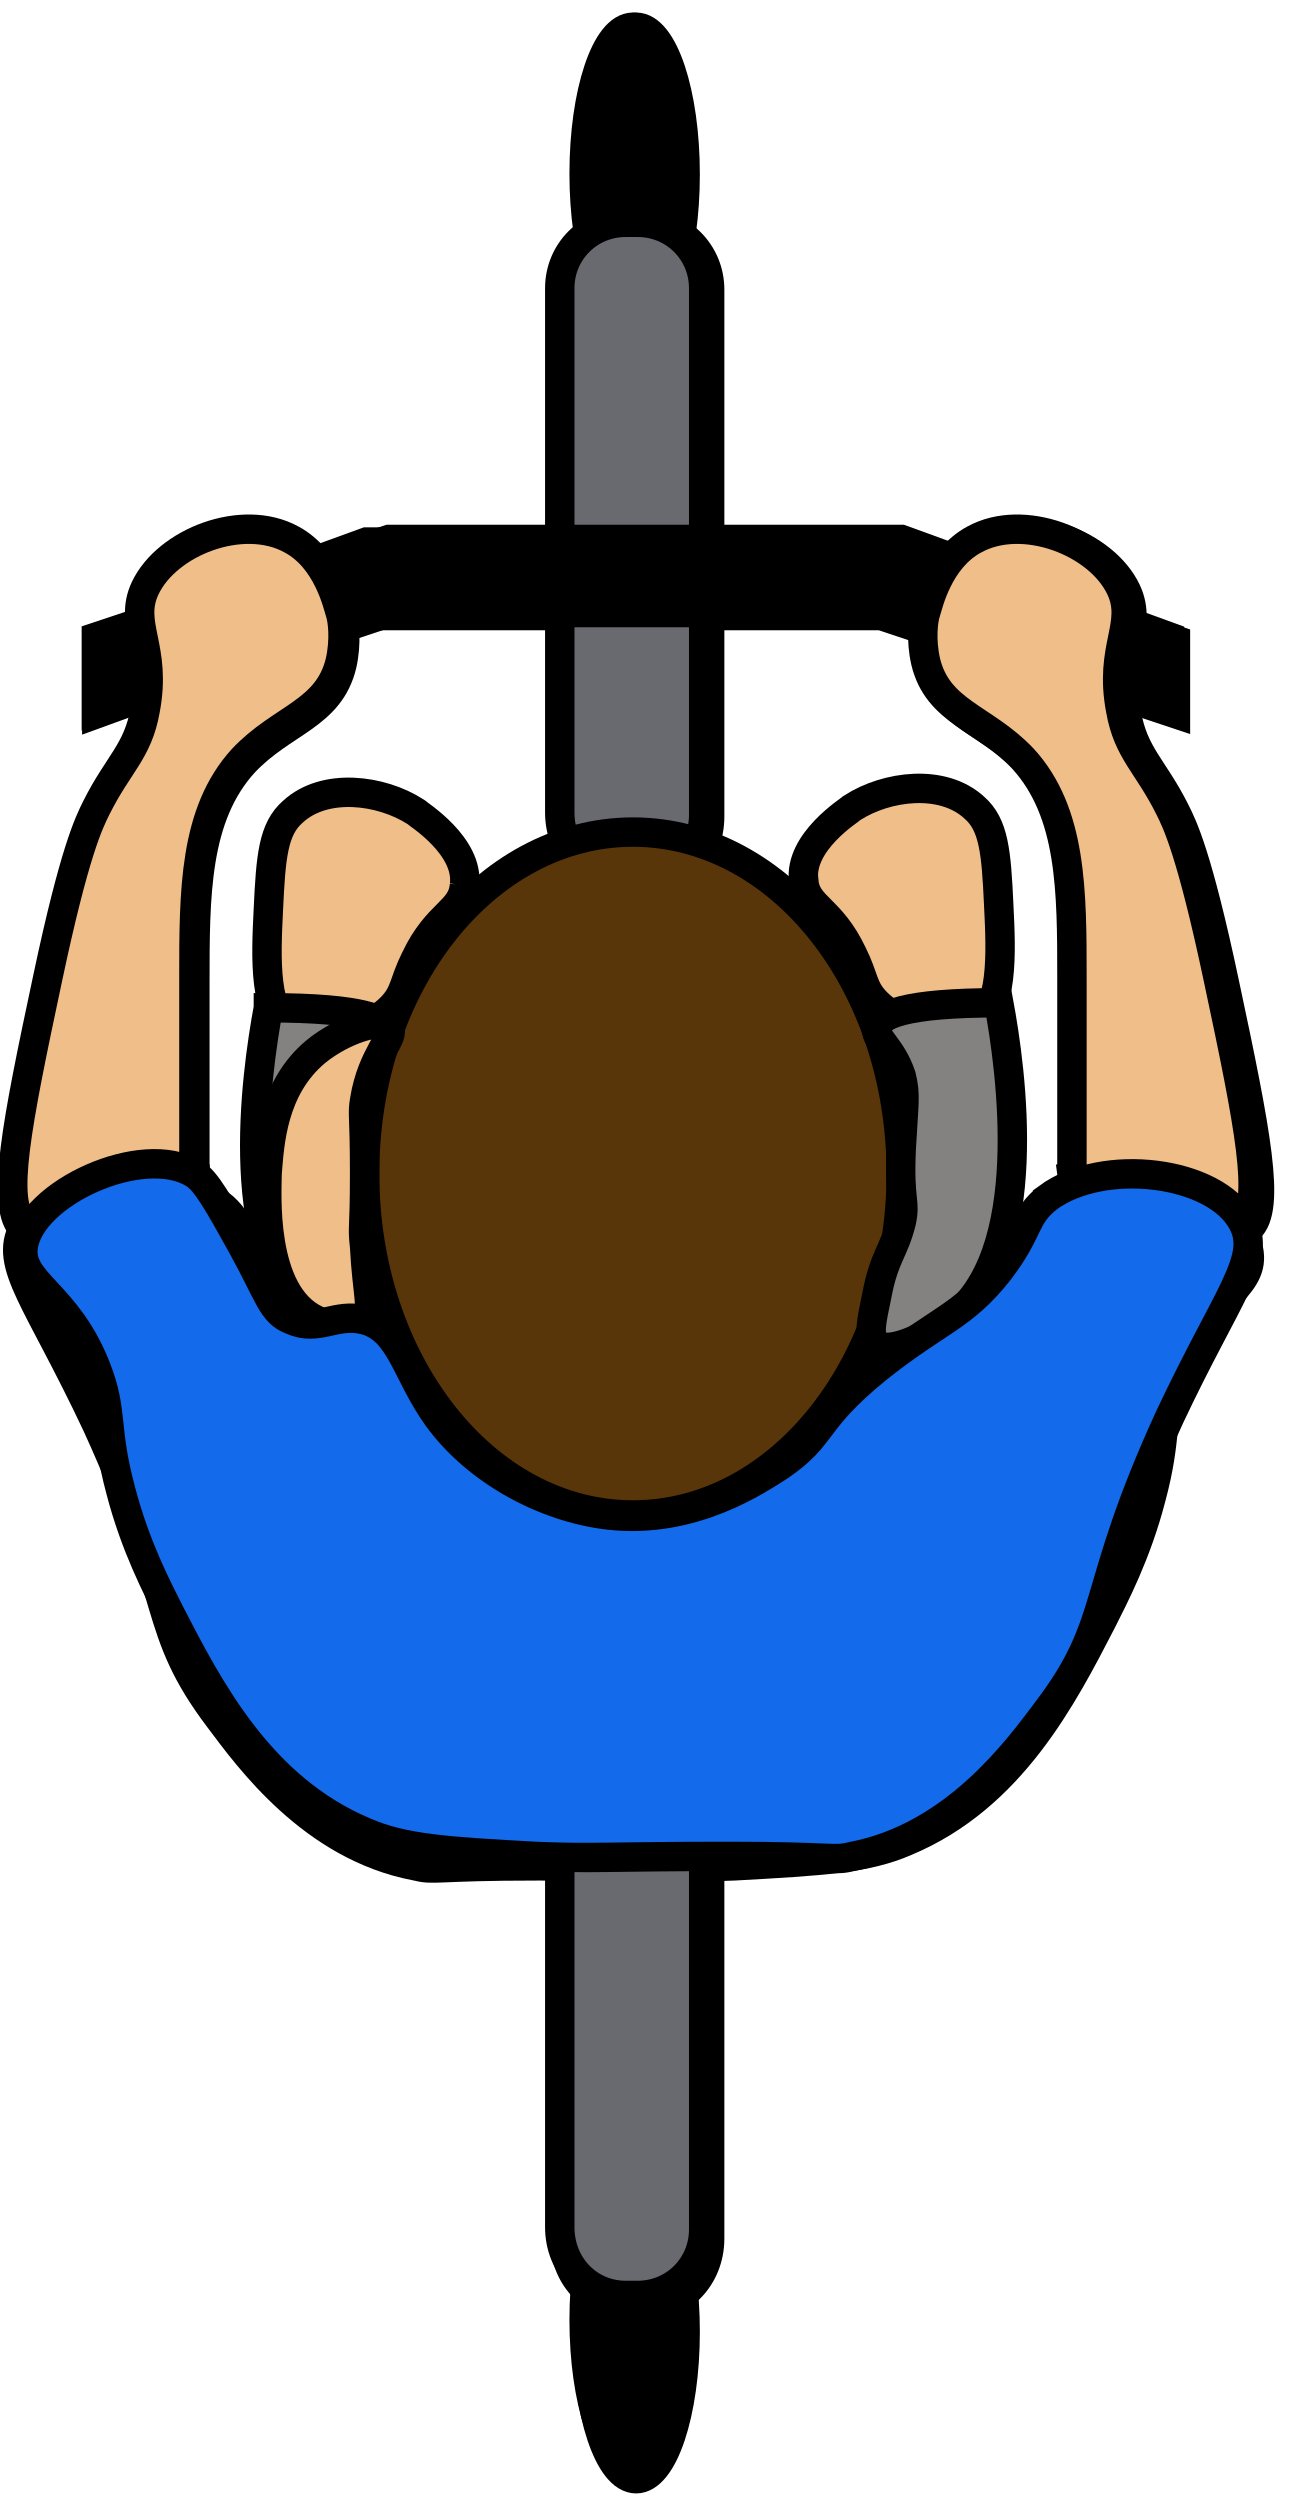
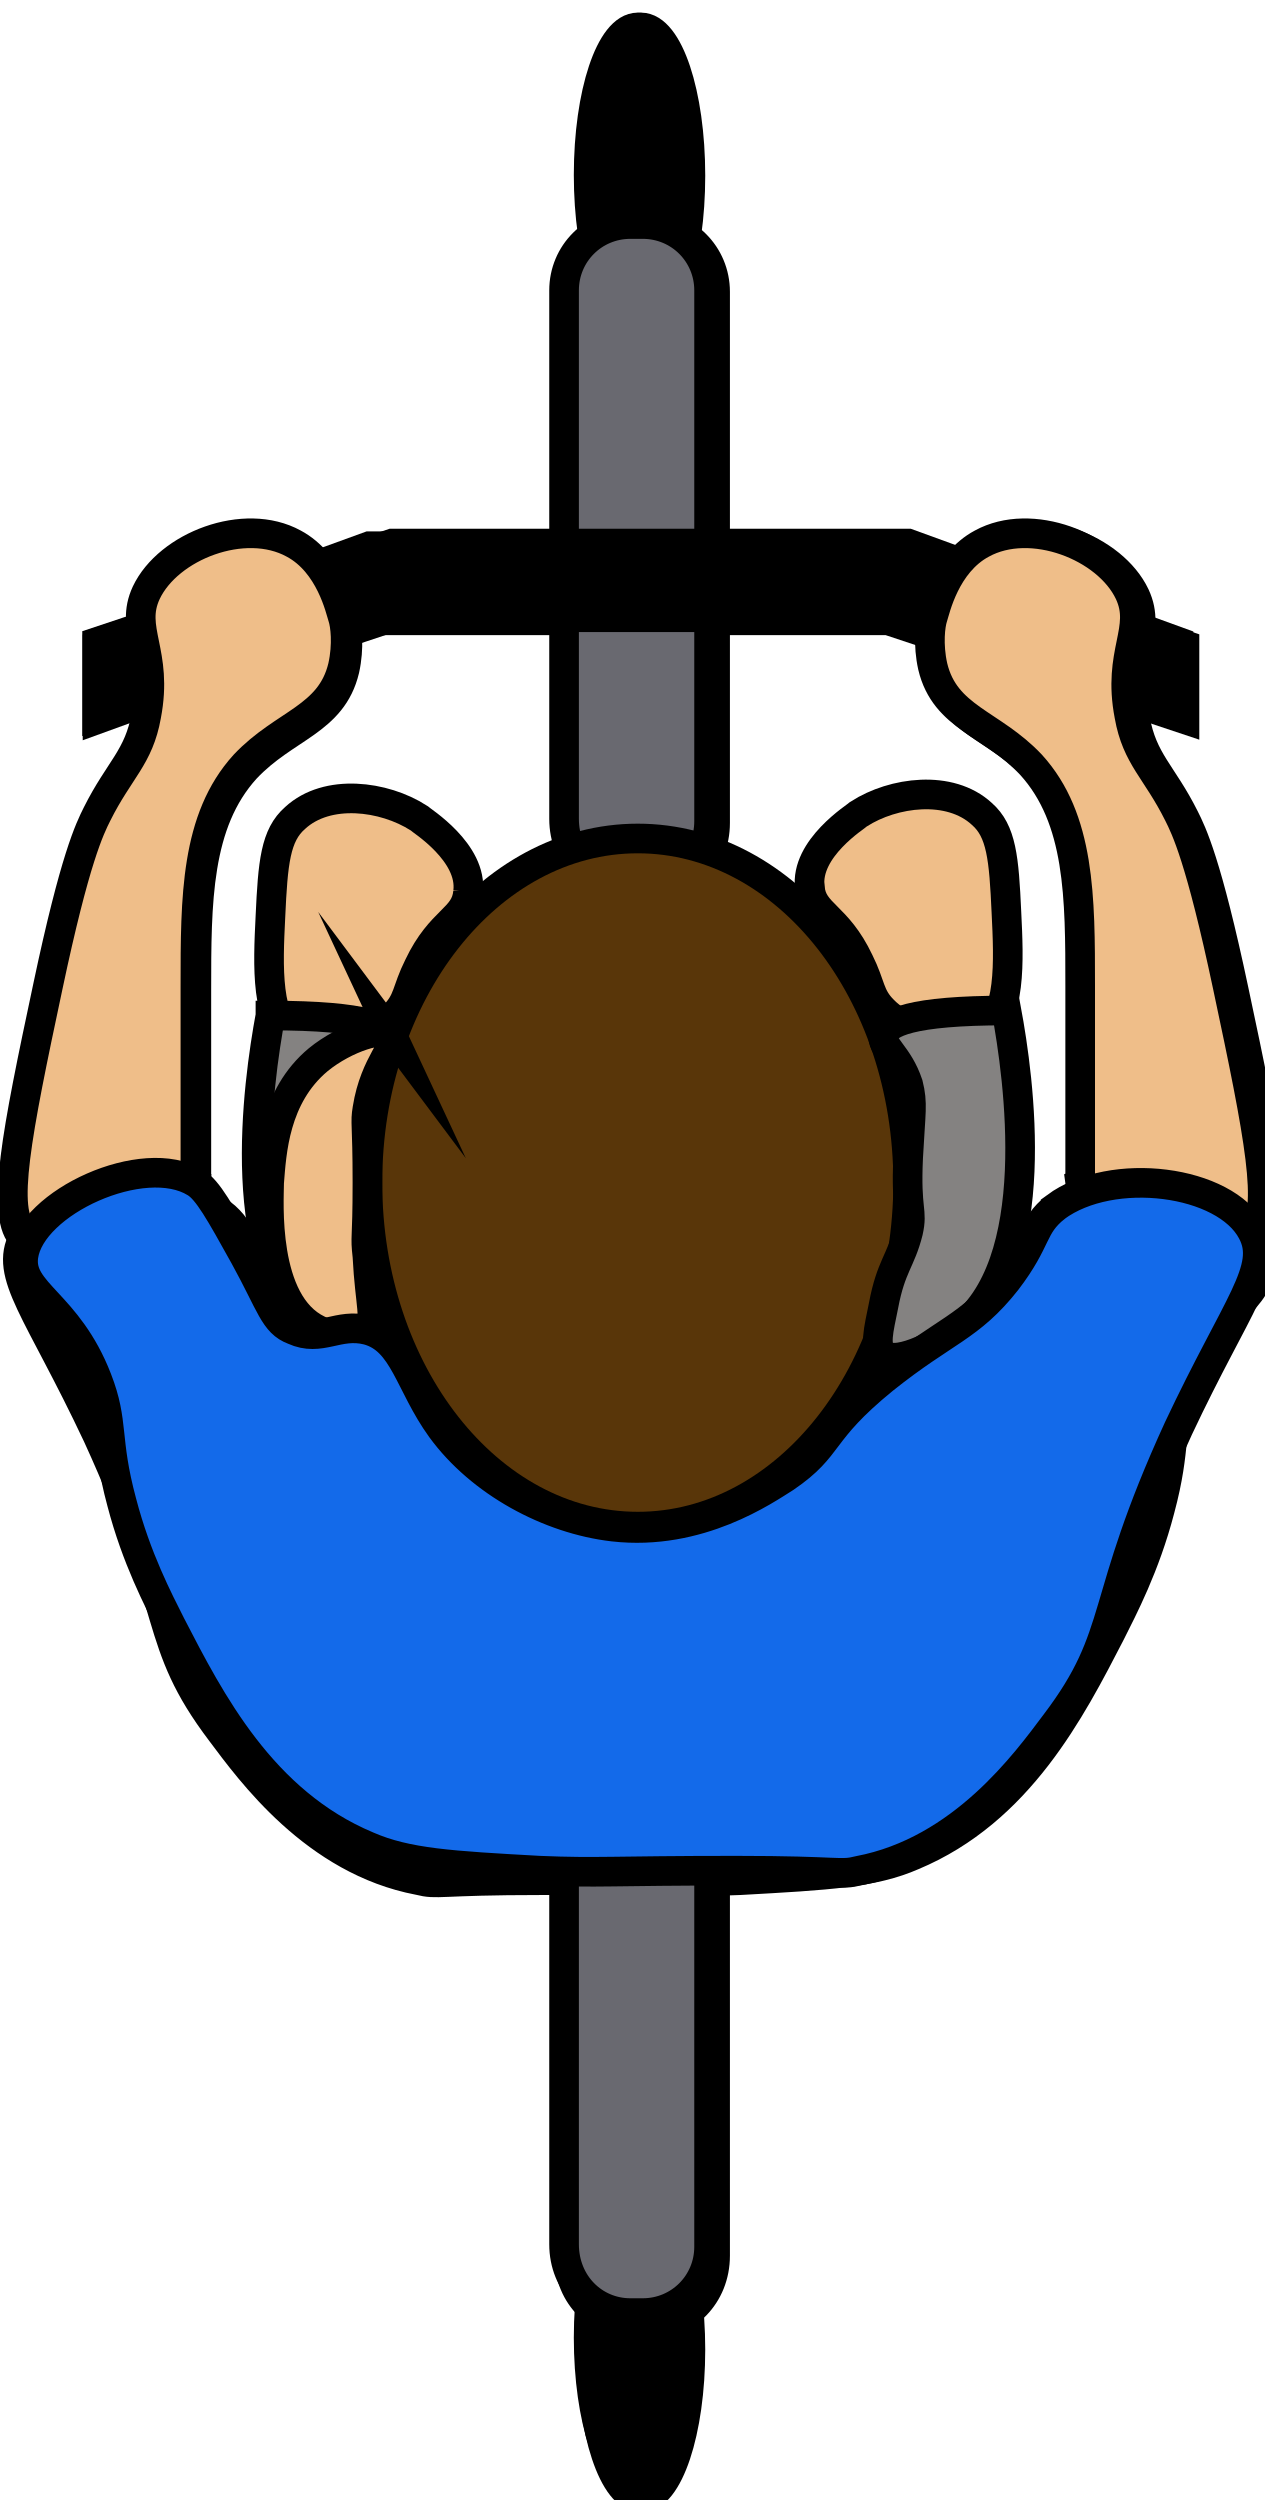
- <svg xmlns="http://www.w3.org/2000/svg" width="44" height="85">
+ <svg xmlns="http://www.w3.org/2000/svg">
  <style type="text/css">
        .cyc_st0 {
            stroke: #000000;
            stroke-miterlimit: 10;
        }

        .cyc_st1 {
            fill: #696970;
            stroke: #000000;
            stroke-miterlimit: 10;
        }

        .cyc_st2 {
            fill: #593609;
            stroke: #000000;
            stroke-miterlimit: 10;
        }

        .cyc_st3 {
            fill: #EFBE89;
            stroke: #000000;
            stroke-miterlimit: 10;
        }

        .cyc_st4 {
            fill: #848281;
            stroke: #000000;
            stroke-miterlimit: 10;
        }

        .cyc_st5 {
            fill: #136AEA;
            stroke: #000000;
            stroke-miterlimit: 10;
        }
    </style>
-   <g>
+   <g id="cyclist-layer">
    <g stroke="null" id="cyclist-1">
      <ellipse stroke="null" id="svg_1" ry="5.001" rx="1.667" cy="5.927" cx="21.628" class="cyc_st0" />
      <path stroke="null" id="svg_2" d="m21.878,30.099l-0.417,0c-1.25,0 -2.25,-1 -2.25,-2.25l0,-18.004c0,-1.25 1,-2.25 2.25,-2.25l0.417,0c1.25,0 2.25,1 2.25,2.25l0,17.921c0,1.334 -1,2.334 -2.25,2.334z" class="cyc_st1" />
      <polygon stroke="null" id="svg_3" points="12.459,18.429 3.291,21.763 3.291,24.264 12.459,20.93 29.963,20.93 39.965,24.264 39.965,21.763 29.963,18.429 " class="cyc_st0" />
      <ellipse stroke="null" id="svg_4" ry="5.001" rx="1.667" cy="79.276" cx="21.628" class="cyc_st0" />
      <path stroke="null" id="svg_5" d="m21.878,78.443l-0.417,0c-1.25,0 -2.25,-1 -2.25,-2.25l0,-18.004c0,-1.25 1,-2.25 2.25,-2.25l0.417,0c1.25,0 2.25,1 2.25,2.25l0,17.921c0,1.334 -1,2.334 -2.25,2.334z" class="cyc_st1" />
      <ellipse stroke="null" id="svg_6" ry="11.669" rx="9.169" cy="40.101" cx="21.628" class="cyc_st2" />
      <path stroke="null" id="svg_7" d="m15.793,30.099c0.167,-1.334 -1.584,-2.417 -1.667,-2.501c-1.167,-0.75 -3.084,-1 -4.168,0c-0.667,0.583 -0.75,1.5 -0.834,3.334c-0.083,1.667 -0.167,3.584 0.834,4.168c0.5,0.25 1.084,0.167 1.667,0c0.333,-0.083 1.084,-0.25 1.667,-0.834c0.5,-0.5 0.417,-0.834 0.834,-1.667c0.75,-1.584 1.584,-1.584 1.667,-2.501z" class="cyc_st3" />
      <path stroke="null" id="svg_8" d="m29.963,35.1c0.25,-0.333 1.584,0.083 2.501,0.834c1.5,1.25 1.584,3.167 1.667,4.168c0,0.583 0.25,4.084 -1.667,5.001c-0.5,0.25 -1.334,0.333 -1.667,0c-0.333,-0.333 -0.083,-0.834 0,-2.501c0.083,-0.75 0,-0.417 0,-2.501c0,-2.084 0.083,-2 0,-2.501c-0.25,-1.584 -1.084,-2.167 -0.834,-2.501z" class="cyc_st3" />
      <path stroke="null" id="svg_9" d="m9.125,34.266c-0.417,2.25 -1.334,8.669 1.667,10.836c0.417,0.333 2,1.25 2.501,0.834c0.333,-0.25 0.167,-0.834 0,-1.667c-0.25,-1.334 -0.583,-1.5 -0.834,-2.501c-0.167,-0.75 0.083,-0.667 0,-2.501c-0.083,-1.584 -0.167,-1.834 0,-2.501c0.333,-1 0.917,-1.25 0.834,-1.667c-0.083,-0.417 -0.917,-0.834 -4.168,-0.834z" class="cyc_st4" />
      <path stroke="null" id="svg_10" d="m6.625,40.101c0,-0.083 0,-0.167 0,-1.667c0,-0.083 0,0 0,-0.834c0,-3.417 0,-4.001 0,-4.168c0,-3.001 0,-5.668 1.667,-7.502c1.334,-1.417 2.917,-1.584 3.334,-3.334c0.167,-0.75 0.083,-1.417 0,-1.667c-0.083,-0.25 -0.417,-1.834 -1.667,-2.501c-1.667,-0.917 -4.251,0.083 -5.001,1.667c-0.583,1.25 0.417,2 0,4.168c-0.25,1.417 -0.917,1.834 -1.667,3.334c-0.25,0.5 -0.75,1.5 -1.667,5.835c-1.084,5.084 -1.584,7.668 -0.834,8.335c1.5,1.334 5.668,-0.333 5.835,-1.667z" class="cyc_st3" />
      <path stroke="null" id="svg_11" d="m36.631,40.101c0,-0.083 0,-0.167 0,-1.667c0,-0.083 0,0 0,-0.834c0,-3.417 0,-4.001 0,-4.168c0,-3.001 0,-5.668 -1.667,-7.502c-1.334,-1.417 -2.917,-1.584 -3.334,-3.334c-0.167,-0.75 -0.083,-1.417 0,-1.667c0.083,-0.25 0.417,-1.834 1.667,-2.501c1.667,-0.917 4.251,0.083 5.001,1.667c0.583,1.25 -0.417,2 0,4.168c0.25,1.417 0.917,1.834 1.667,3.334c0.25,0.5 0.75,1.5 1.667,5.835c1.084,5.084 1.584,7.668 0.834,8.335c-1.5,1.334 -5.668,-0.333 -5.835,-1.667z" class="cyc_st3" />
      <path stroke="null" id="svg_12" d="m7.458,40.934c-1.917,-1.417 -5.751,-0.917 -6.668,0.834c-0.667,1.25 0.5,2.417 2.501,6.668c2.751,6.001 1.834,6.918 4.168,10.002c1,1.334 3.167,4.334 6.668,5.001c0.667,0.167 0.583,0 4.168,0c4.251,0 4.668,0.083 6.668,0c3.001,-0.167 4.501,-0.25 5.835,-0.834c3.584,-1.5 5.335,-4.918 6.668,-7.502c0.417,-0.834 1.167,-2.25 1.667,-4.168c0.583,-2.167 0.25,-2.667 0.834,-4.168c1,-2.584 2.667,-2.917 2.501,-4.168c-0.25,-1.834 -4.084,-3.584 -5.835,-2.501c-0.417,0.25 -0.834,1 -1.667,2.501c-0.917,1.667 -1,2.25 -1.667,2.501c-0.917,0.417 -1.5,-0.25 -2.501,0c-1.25,0.333 -1.417,1.834 -2.501,3.334c-1.334,1.834 -3.667,3.084 -5.835,3.334c-2.917,0.333 -5.168,-1.25 -5.835,-1.667c-1.584,-1.084 -1.084,-1.5 -3.334,-3.334c-2.084,-1.667 -2.917,-1.75 -4.168,-3.334c-1.084,-1.417 -0.834,-1.834 -1.667,-2.501z" class="cyc_st5" />
    </g>
    <g stroke="null" id="cyclist-2">
      <ellipse stroke="null" id="svg_13" ry="4.975" rx="1.658" cy="5.901" cx="21.519" class="cyc_st0" />
      <path stroke="null" id="svg_14" d="m21.271,29.949l0.415,0c1.244,0 2.239,-0.995 2.239,-2.239l0,-17.912c0,-1.244 -0.995,-2.239 -2.239,-2.239l-0.415,0c-1.244,0 -2.239,0.995 -2.239,2.239l0,17.829c0,1.327 0.995,2.322 2.239,2.322z" class="cyc_st1" />
      <polygon stroke="null" id="svg_15" points="30.641,18.34 39.763,21.657 39.763,24.144 30.641,20.827 13.227,20.827 3.276,24.144 3.276,21.657 13.227,18.34 " class="cyc_st0" />
      <ellipse stroke="null" id="svg_16" ry="4.975" rx="1.658" cy="78.874" cx="21.519" class="cyc_st0" />
      <path stroke="null" id="svg_17" d="m21.271,78.045l0.415,0c1.244,0 2.239,-0.995 2.239,-2.239l0,-17.912c0,-1.244 -0.995,-2.239 -2.239,-2.239l-0.415,0c-1.244,0 -2.239,0.995 -2.239,2.239l0,17.829c0,1.327 0.995,2.322 2.239,2.322z" class="cyc_st1" />
      <ellipse stroke="null" id="svg_18" ry="11.609" rx="9.122" cy="39.9" cx="21.519" class="cyc_st2" />
      <path stroke="null" id="svg_19" d="m27.324,29.949c-0.166,-1.327 1.576,-2.405 1.658,-2.488c1.161,-0.746 3.068,-0.995 4.146,0c0.663,0.58 0.746,1.493 0.829,3.317c0.083,1.658 0.166,3.566 -0.829,4.146c-0.498,0.249 -1.078,0.166 -1.658,0c-0.332,-0.083 -1.078,-0.249 -1.658,-0.829c-0.498,-0.498 -0.415,-0.829 -0.829,-1.658c-0.746,-1.576 -1.576,-1.576 -1.658,-2.488z" class="cyc_st3" />
      <path stroke="null" id="svg_20" d="m13.227,34.925c-0.249,-0.332 -1.576,0.083 -2.488,0.829c-1.493,1.244 -1.576,3.151 -1.658,4.146c0,0.58 -0.249,4.063 1.658,4.975c0.498,0.249 1.327,0.332 1.658,0c0.332,-0.332 0.083,-0.829 0,-2.488c-0.083,-0.746 0,-0.415 0,-2.488c0,-2.073 -0.083,-1.99 0,-2.488c0.249,-1.576 1.078,-2.156 0.829,-2.488z" class="cyc_st3" />
      <path stroke="null" id="svg_21" d="m33.958,34.095c0.415,2.239 1.327,8.624 -1.658,10.78c-0.415,0.332 -1.99,1.244 -2.488,0.829c-0.332,-0.249 -0.166,-0.829 0,-1.658c0.249,-1.327 0.58,-1.493 0.829,-2.488c0.166,-0.746 -0.083,-0.663 0,-2.488c0.083,-1.576 0.166,-1.824 0,-2.488c-0.332,-0.995 -0.912,-1.244 -0.829,-1.658c0.083,-0.415 0.912,-0.829 4.146,-0.829z" class="cyc_st4" />
      <path stroke="null" id="svg_22" d="m36.446,39.9c0,-0.083 0,-0.166 0,-1.658c0,-0.083 0,0 0,-0.829c0,-3.4 0,-3.98 0,-4.146c0,-2.985 0,-5.639 -1.658,-7.463c-1.327,-1.41 -2.902,-1.576 -3.317,-3.317c-0.166,-0.746 -0.083,-1.41 0,-1.658c0.083,-0.249 0.415,-1.824 1.658,-2.488c1.658,-0.912 4.229,0.083 4.975,1.658c0.58,1.244 -0.415,1.99 0,4.146c0.249,1.41 0.912,1.824 1.658,3.317c0.249,0.498 0.746,1.493 1.658,5.805c1.078,5.058 1.576,7.629 0.829,8.292c-1.493,1.327 -5.639,-0.332 -5.805,-1.658z" class="cyc_st3" />
      <path stroke="null" id="svg_23" d="m6.593,39.9c0,-0.083 0,-0.166 0,-1.658c0,-0.083 0,0 0,-0.829c0,-3.4 0,-3.98 0,-4.146c0,-2.985 0,-5.639 1.658,-7.463c1.327,-1.41 2.902,-1.576 3.317,-3.317c0.166,-0.746 0.083,-1.41 0,-1.658c-0.083,-0.249 -0.415,-1.824 -1.658,-2.488c-1.658,-0.912 -4.229,0.083 -4.975,1.658c-0.58,1.244 0.415,1.99 0,4.146c-0.249,1.41 -0.912,1.824 -1.658,3.317c-0.249,0.498 -0.746,1.493 -1.658,5.805c-1.078,5.058 -1.576,7.629 -0.829,8.292c1.493,1.327 5.639,-0.332 5.805,-1.658z" class="cyc_st3" />
      <path stroke="null" id="svg_24" d="m35.617,40.729c1.907,-1.41 5.722,-0.912 6.634,0.829c0.663,1.244 -0.498,2.405 -2.488,6.634c-2.737,5.971 -1.824,6.883 -4.146,9.951c-0.995,1.327 -3.151,4.312 -6.634,4.975c-0.663,0.166 -0.58,0 -4.146,0c-4.229,0 -4.644,0.083 -6.634,0c-2.985,-0.166 -4.478,-0.249 -5.805,-0.829c-3.566,-1.493 -5.307,-4.893 -6.634,-7.463c-0.415,-0.829 -1.161,-2.239 -1.658,-4.146c-0.58,-2.156 -0.249,-2.654 -0.829,-4.146c-0.995,-2.571 -2.654,-2.902 -2.488,-4.146c0.249,-1.824 4.063,-3.566 5.805,-2.488c0.415,0.249 0.829,0.995 1.658,2.488c0.912,1.658 0.995,2.239 1.658,2.488c0.912,0.415 1.493,-0.249 2.488,0c1.244,0.332 1.41,1.824 2.488,3.317c1.327,1.824 3.649,3.068 5.805,3.317c2.902,0.332 5.141,-1.244 5.805,-1.658c1.576,-1.078 1.078,-1.493 3.317,-3.317c2.073,-1.658 2.902,-1.741 4.146,-3.317c1.078,-1.41 0.829,-1.824 1.658,-2.488z" class="cyc_st5" />
    </g>
  </g>
</svg>
